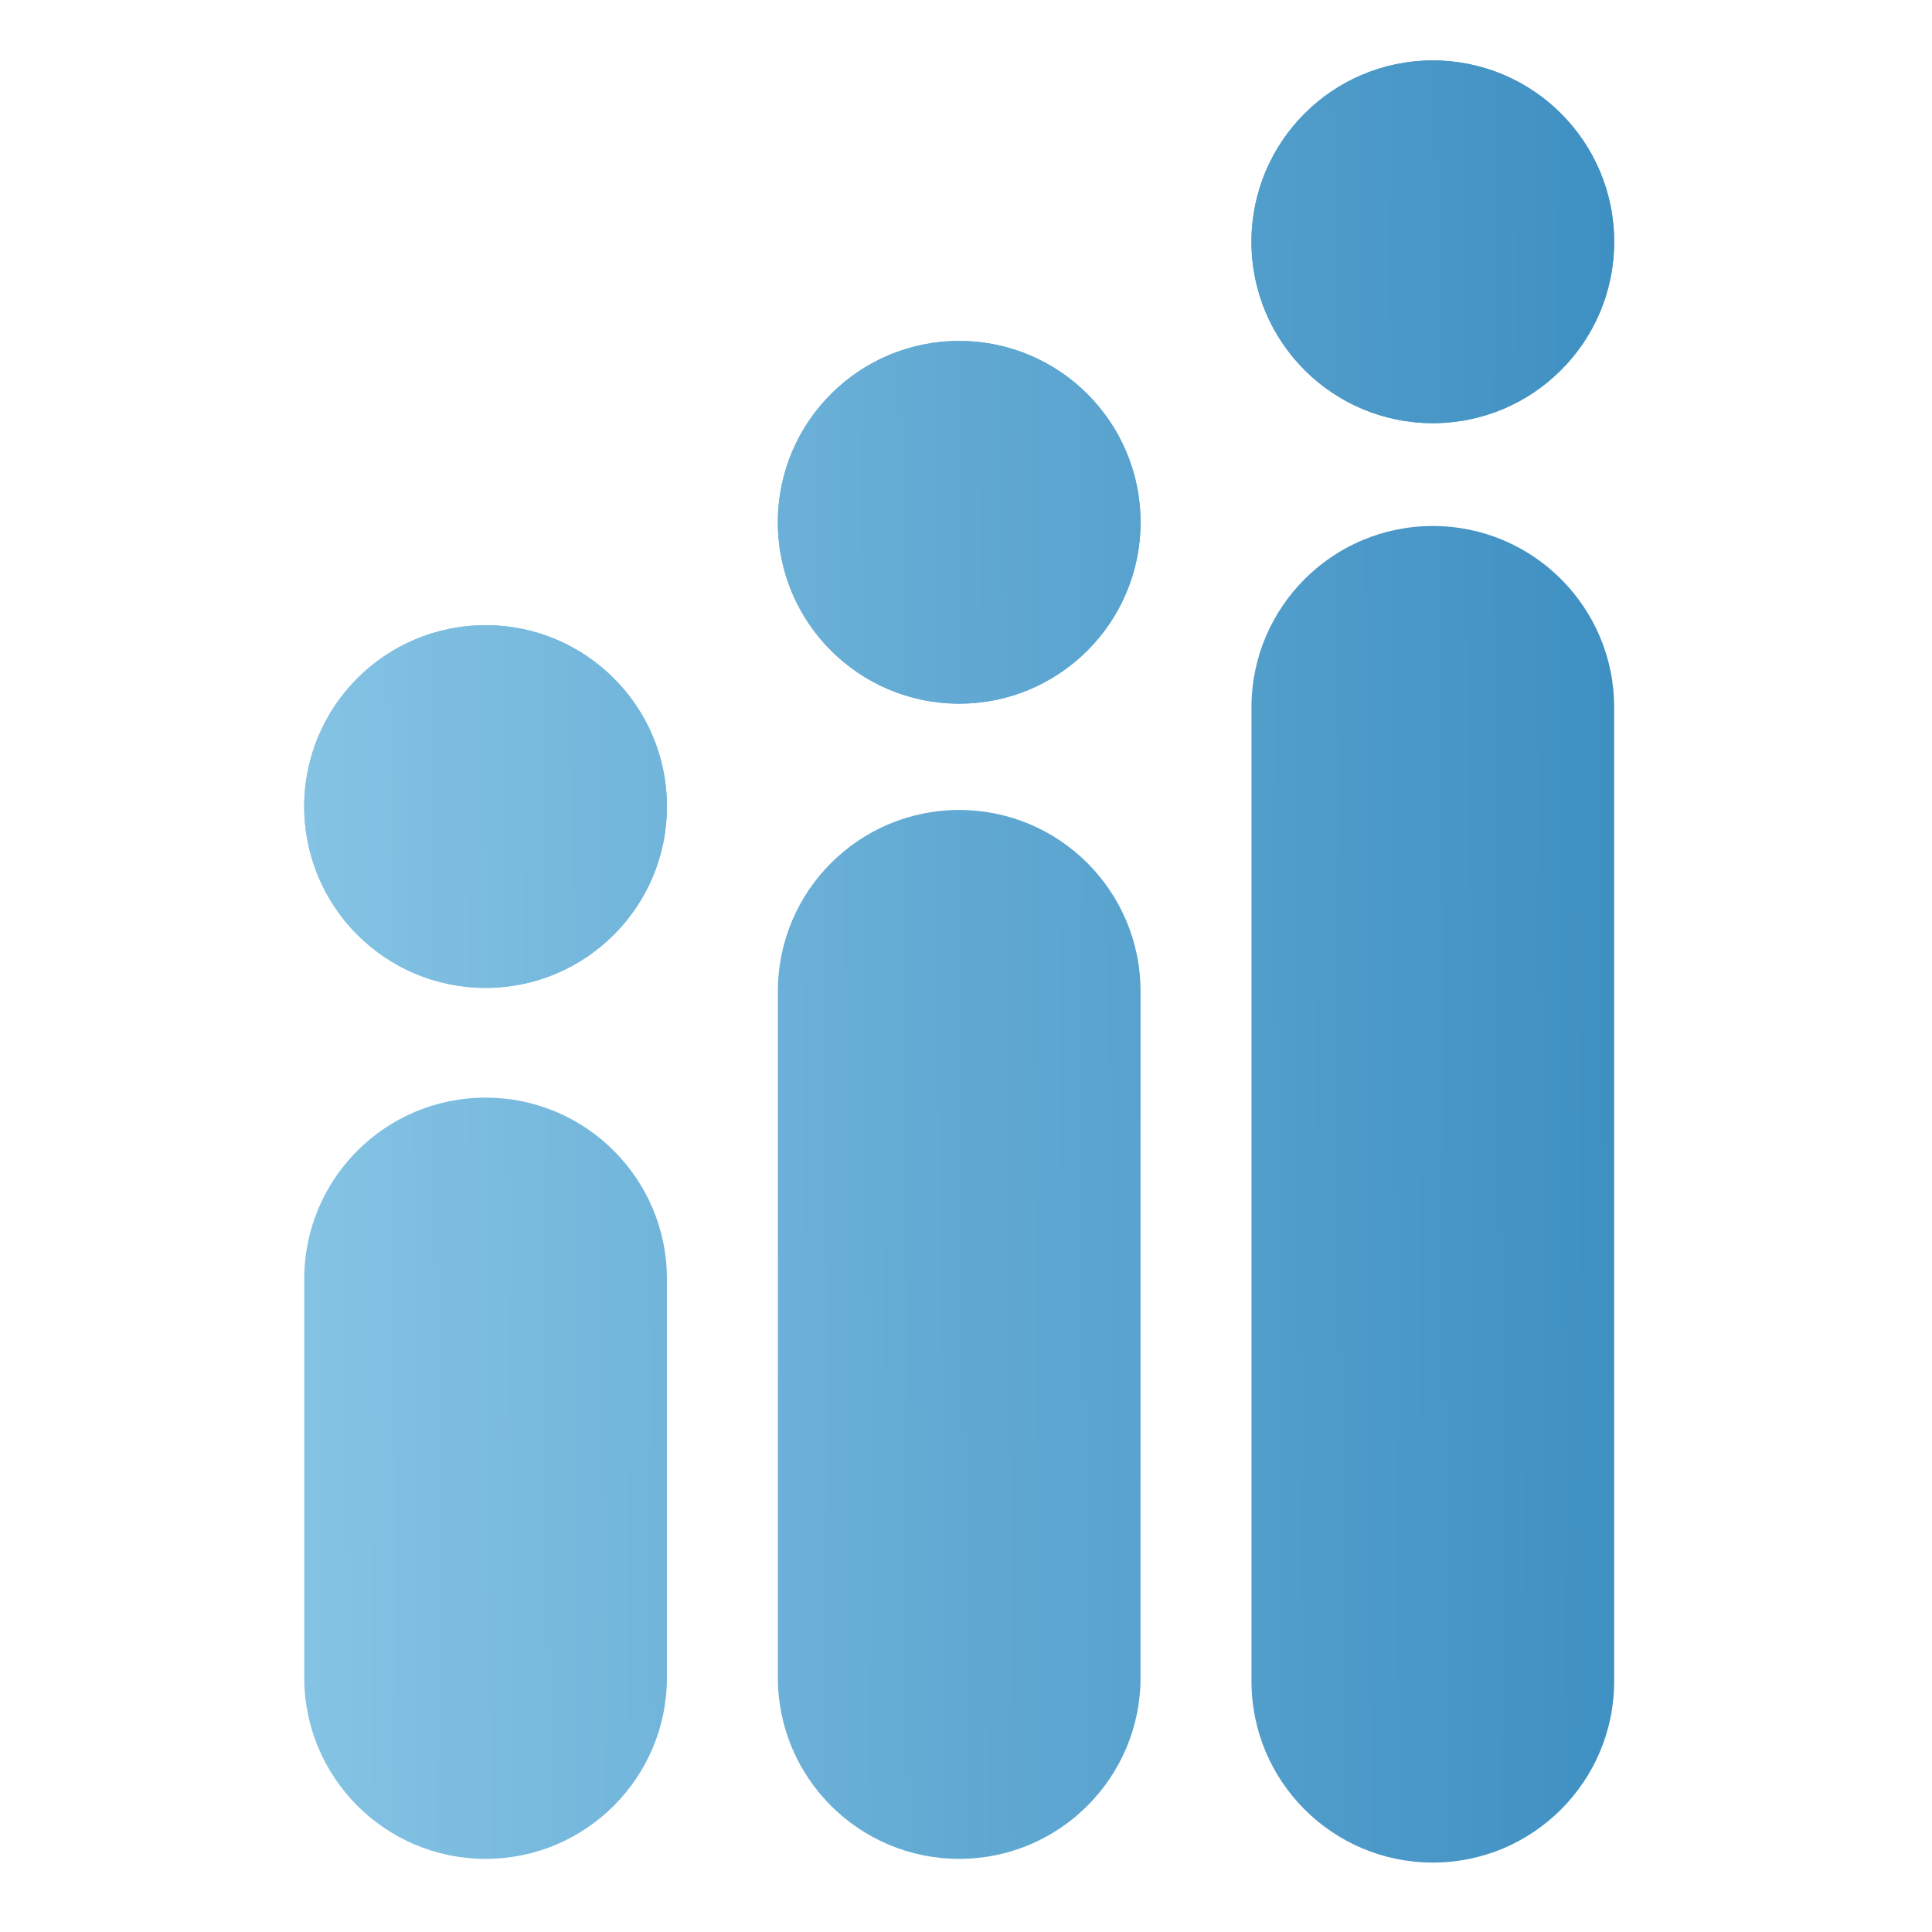
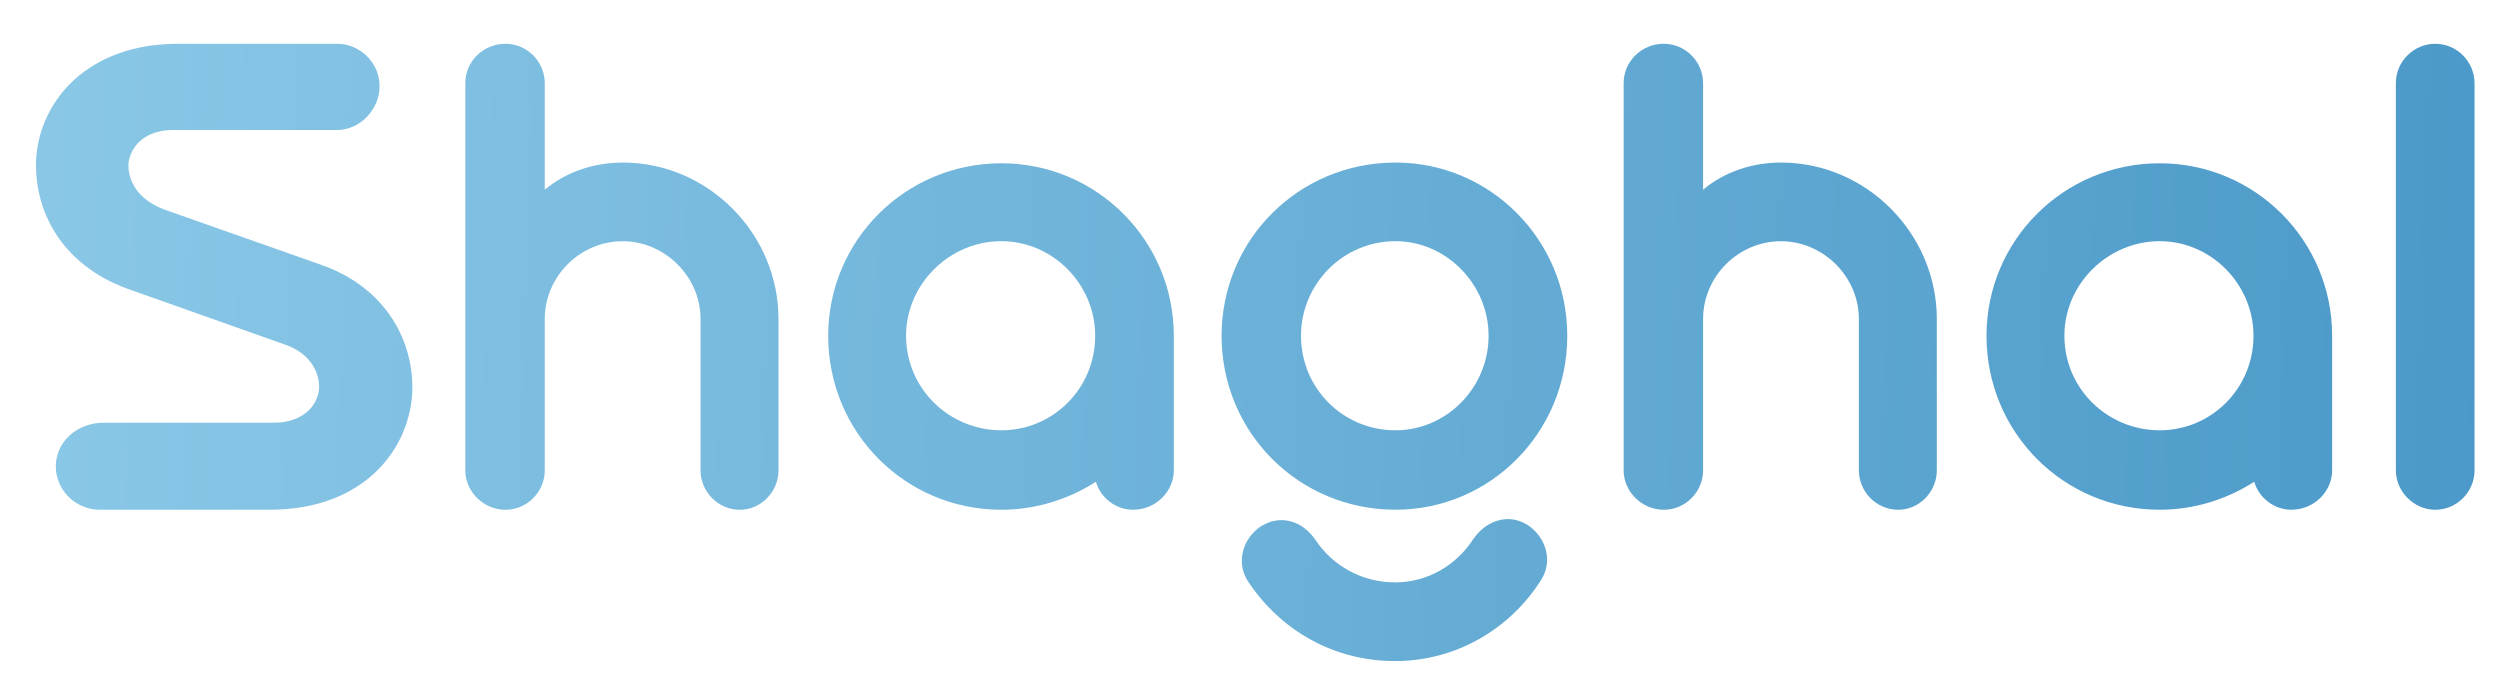
- <svg xmlns="http://www.w3.org/2000/svg" xmlns:xlink="http://www.w3.org/1999/xlink" id="Layer_1" data-name="Layer 1" viewBox="104 86 76 76">
+ <svg xmlns="http://www.w3.org/2000/svg" xmlns:xlink="http://www.w3.org/1999/xlink" id="Layer_1" data-name="Layer 1" viewBox="86.5 166 110 30">
  <defs>
    <style>
      .cls-1 {
        fill: url(#linear-gradient-15);
      }

      .cls-2 {
        fill: url(#linear-gradient-13);
      }

      .cls-3 {
        fill: url(#linear-gradient-2);
      }

      .cls-4 {
        fill: url(#linear-gradient-10);
      }

      .cls-5 {
        fill: url(#linear-gradient-12);
      }

      .cls-6 {
        fill: url(#linear-gradient-4);
      }

      .cls-7 {
        fill: url(#linear-gradient-3);
      }

      .cls-8 {
        clip-path: url(#clippath-1);
      }

      .cls-9 {
        fill: url(#linear-gradient-5);
      }

      .cls-10 {
        fill: url(#linear-gradient-8);
      }

      .cls-11 {
        fill: url(#linear-gradient-14);
      }

      .cls-12 {
        fill: url(#linear-gradient-20);
      }

      .cls-13 {
        fill: url(#linear-gradient-17);
      }

      .cls-14 {
        fill: url(#linear-gradient-7);
      }

      .cls-15 {
        fill: url(#linear-gradient-9);
      }

      .cls-16 {
        fill: url(#linear-gradient-11);
      }

      .cls-17 {
        fill: url(#linear-gradient-19);
      }

      .cls-18 {
        fill: url(#linear-gradient-6);
      }

      .cls-19 {
        clip-path: url(#clippath-2);
      }

      .cls-20 {
        fill: url(#linear-gradient-16);
      }

      .cls-21 {
        fill: url(#linear-gradient);
      }

      .cls-22 {
        clip-path: url(#clippath);
      }

      .cls-23 {
        fill: url(#linear-gradient-18);
      }
    </style>
    <linearGradient id="linear-gradient" x1="110.968" y1="133.289" x2="204.373" y2="132.705" gradientUnits="userSpaceOnUse">
      <stop offset="0" stop-color="#8bc8e7" />
      <stop offset=".809" stop-color="#257db6" />
      <stop offset="1" stop-color="#153d68" />
    </linearGradient>
    <linearGradient id="linear-gradient-2" x1="110.734" y1="95.822" x2="204.139" y2="95.238" xlink:href="#linear-gradient" />
    <linearGradient id="linear-gradient-3" x1="110.734" y1="95.822" x2="204.139" y2="95.238" xlink:href="#linear-gradient" />
    <clipPath id="clippath">
      <circle class="cls-7" cx="160.363" cy="95.512" r="7.134" />
    </clipPath>
    <linearGradient id="linear-gradient-4" x1="110.732" y1="95.52" x2="204.137" y2="94.936" xlink:href="#linear-gradient" />
    <linearGradient id="linear-gradient-5" x1="111.001" y1="138.685" x2="204.407" y2="138.101" xlink:href="#linear-gradient" />
    <linearGradient id="linear-gradient-6" x1="110.802" y1="106.74" x2="204.207" y2="106.156" xlink:href="#linear-gradient" />
    <linearGradient id="linear-gradient-7" x1="110.802" y1="106.74" x2="204.207" y2="106.156" xlink:href="#linear-gradient" />
    <clipPath id="clippath-1">
      <circle class="cls-14" cx="141.732" cy="106.546" r="7.134" />
    </clipPath>
    <linearGradient id="linear-gradient-8" x1="110.802" y1="106.847" x2="204.208" y2="106.263" xlink:href="#linear-gradient" />
    <linearGradient id="linear-gradient-9" x1="111.036" y1="144.226" x2="204.441" y2="143.642" xlink:href="#linear-gradient" />
    <linearGradient id="linear-gradient-10" x1="110.871" y1="117.803" x2="204.276" y2="117.219" xlink:href="#linear-gradient" />
    <linearGradient id="linear-gradient-11" x1="110.871" y1="117.803" x2="204.276" y2="117.219" xlink:href="#linear-gradient" />
    <clipPath id="clippath-2">
      <circle class="cls-16" cx="123.101" cy="117.727" r="7.134" />
    </clipPath>
    <linearGradient id="linear-gradient-12" x1="110.873" y1="118.052" x2="204.278" y2="117.468" xlink:href="#linear-gradient" />
    <linearGradient id="linear-gradient-13" x1="86.4" y1="177.879" x2="303.271" y2="184.561" xlink:href="#linear-gradient" />
    <linearGradient id="linear-gradient-14" x1="86.412" y1="177.49" x2="303.283" y2="184.172" xlink:href="#linear-gradient" />
    <linearGradient id="linear-gradient-15" x1="86.351" y1="179.444" x2="303.223" y2="186.126" xlink:href="#linear-gradient" />
    <linearGradient id="linear-gradient-16" x1="86.368" y1="178.894" x2="303.24" y2="185.577" xlink:href="#linear-gradient" />
    <linearGradient id="linear-gradient-17" x1="86.46" y1="175.921" x2="303.331" y2="182.603" xlink:href="#linear-gradient" />
    <linearGradient id="linear-gradient-18" x1="86.4" y1="177.875" x2="303.271" y2="184.557" xlink:href="#linear-gradient" />
    <linearGradient id="linear-gradient-19" x1="86.492" y1="174.876" x2="303.364" y2="181.558" xlink:href="#linear-gradient" />
    <linearGradient id="linear-gradient-20" x1="87.57" y1="190.974" x2="279.021" y2="196.873" gradientTransform="translate(5.0865 -.0933) rotate(-.2641)" xlink:href="#linear-gradient" />
  </defs>
  <g>
    <g>
      <rect class="cls-21" x="153.23" y="106.692" width="14.267" height="52.577" rx="7.134" ry="7.134" />
      <g>
        <circle class="cls-3" cx="160.363" cy="95.512" r="7.134" />
        <g class="cls-22">
          <rect class="cls-6" x="146.019" y="87.594" width="57.437" height="15.052" />
        </g>
      </g>
    </g>
    <g>
      <rect class="cls-9" x="134.599" y="117.862" width="14.267" height="41.261" rx="7.134" ry="7.134" />
      <g>
        <circle class="cls-18" cx="141.732" cy="106.546" r="7.134" />
        <g class="cls-8">
          <rect class="cls-10" x="130.043" y="98.983" width="57.721" height="15.126" />
        </g>
      </g>
    </g>
    <g>
      <rect class="cls-15" x="115.968" y="129.178" width="14.267" height="29.945" rx="7.134" ry="7.134" />
      <g>
        <circle class="cls-4" cx="123.101" cy="117.727" r="7.134" />
        <g class="cls-19">
          <rect class="cls-5" x="111.637" y="110.121" width="59.079" height="15.482" />
        </g>
      </g>
    </g>
  </g>
  <g>
    <g>
      <path class="cls-2" d="M88.094,172.919c.2-2.563,2.331-4.992,6.224-4.992h7.022c.999,0,1.861.831,1.861,1.863s-.866,1.93-1.863,1.93h-7.222c-1.23,0-1.864.7-1.963,1.464-.034.8.432,1.599,1.564,2.031l6.89,2.429c2.895.999,4.16,3.428,4.027,5.725-.2,2.63-2.33,5.059-6.257,5.059h-7.489c-1.243,0-2.214-1.177-1.857-2.423.248-.865,1.116-1.405,2.016-1.405h7.495c1.232,0,1.93-.699,1.997-1.498.034-.764-.432-1.597-1.564-1.963l-6.855-2.429c-2.929-1.066-4.16-3.462-4.027-5.792Z" />
      <path class="cls-11" d="M113.898,173.152c3.761,0,6.857,3.128,6.856,6.89v6.656c0,.932-.766,1.732-1.698,1.732-.965,0-1.731-.799-1.731-1.732v-6.656c0-1.896-1.597-3.428-3.427-3.428-1.863,0-3.428,1.532-3.428,3.428v6.656c0,.932-.765,1.732-1.731,1.732-.966,0-1.765-.799-1.765-1.732v-17.04c0-.966.799-1.732,1.765-1.732s1.731.799,1.731,1.732v4.691c.899-.764,2.13-1.196,3.428-1.196Z" />
      <path class="cls-1" d="M130.561,188.429c-4.227,0-7.621-3.396-7.621-7.655,0-4.194,3.394-7.59,7.62-7.59,4.194,0,7.588,3.396,7.588,7.59v5.923c0,.932-.798,1.732-1.796,1.732-.765,0-1.431-.533-1.631-1.232-1.198.766-2.629,1.232-4.16,1.232ZM134.688,180.773c0-2.263-1.863-4.161-4.127-4.161-2.297,0-4.194,1.897-4.194,4.161,0,2.328,1.897,4.16,4.194,4.16,2.264,0,4.127-1.832,4.127-4.16Z" />
      <path class="cls-20" d="M147.904,173.152c4.161,0,7.556,3.394,7.556,7.621,0,4.26-3.394,7.655-7.556,7.655-4.258,0-7.654-3.396-7.654-7.655,0-4.227,3.394-7.621,7.654-7.621ZM147.904,176.612c-2.328,0-4.16,1.899-4.16,4.161,0,2.297,1.831,4.16,4.16,4.16,2.231,0,4.094-1.863,4.094-4.16,0-2.264-1.863-4.161-4.094-4.161Z" />
      <path class="cls-13" d="M164.864,173.152c3.761,0,6.857,3.128,6.856,6.89v6.656c0,.932-.766,1.732-1.698,1.732-.965,0-1.731-.799-1.731-1.732v-6.656c0-1.896-1.597-3.428-3.427-3.428-1.863,0-3.428,1.532-3.428,3.428v6.656c0,.932-.765,1.732-1.731,1.732-.966,0-1.765-.799-1.765-1.732v-17.04c0-.966.799-1.732,1.765-1.732s1.731.799,1.731,1.732v4.691c.899-.764,2.13-1.196,3.428-1.196Z" />
      <path class="cls-23" d="M181.527,188.429c-4.227,0-7.621-3.396-7.621-7.655,0-4.194,3.394-7.59,7.62-7.59,4.194,0,7.588,3.396,7.588,7.59v5.923c0,.932-.798,1.732-1.796,1.732-.765,0-1.431-.533-1.631-1.232-1.198.766-2.629,1.232-4.16,1.232ZM185.654,180.773c0-2.263-1.863-4.161-4.127-4.161-2.297,0-4.194,1.897-4.194,4.161,0,2.328,1.897,4.16,4.194,4.16,2.264,0,4.127-1.832,4.127-4.16Z" />
      <path class="cls-17" d="M193.649,167.926c.965,0,1.73.799,1.731,1.732v17.04c0,.932-.766,1.732-1.731,1.732-.932,0-1.731-.799-1.731-1.732v-17.04c0-.966.798-1.732,1.731-1.732Z" />
    </g>
    <path class="cls-12" d="M147.909,191.625c1.433-.007,2.693-.778,3.42-1.913.364-.533.928-.87,1.527-.872.299-.001.599.098.867.264.835.561,1.107,1.625.577,2.427-1.356,2.137-3.712,3.544-6.375,3.556-2.761.013-5.098-1.372-6.505-3.497-.537-.796-.275-1.863.555-2.432.299-.168.565-.27.897-.272.599-.003,1.133.328,1.502.858.737,1.129,2.039,1.888,3.536,1.881Z" />
  </g>
</svg>
